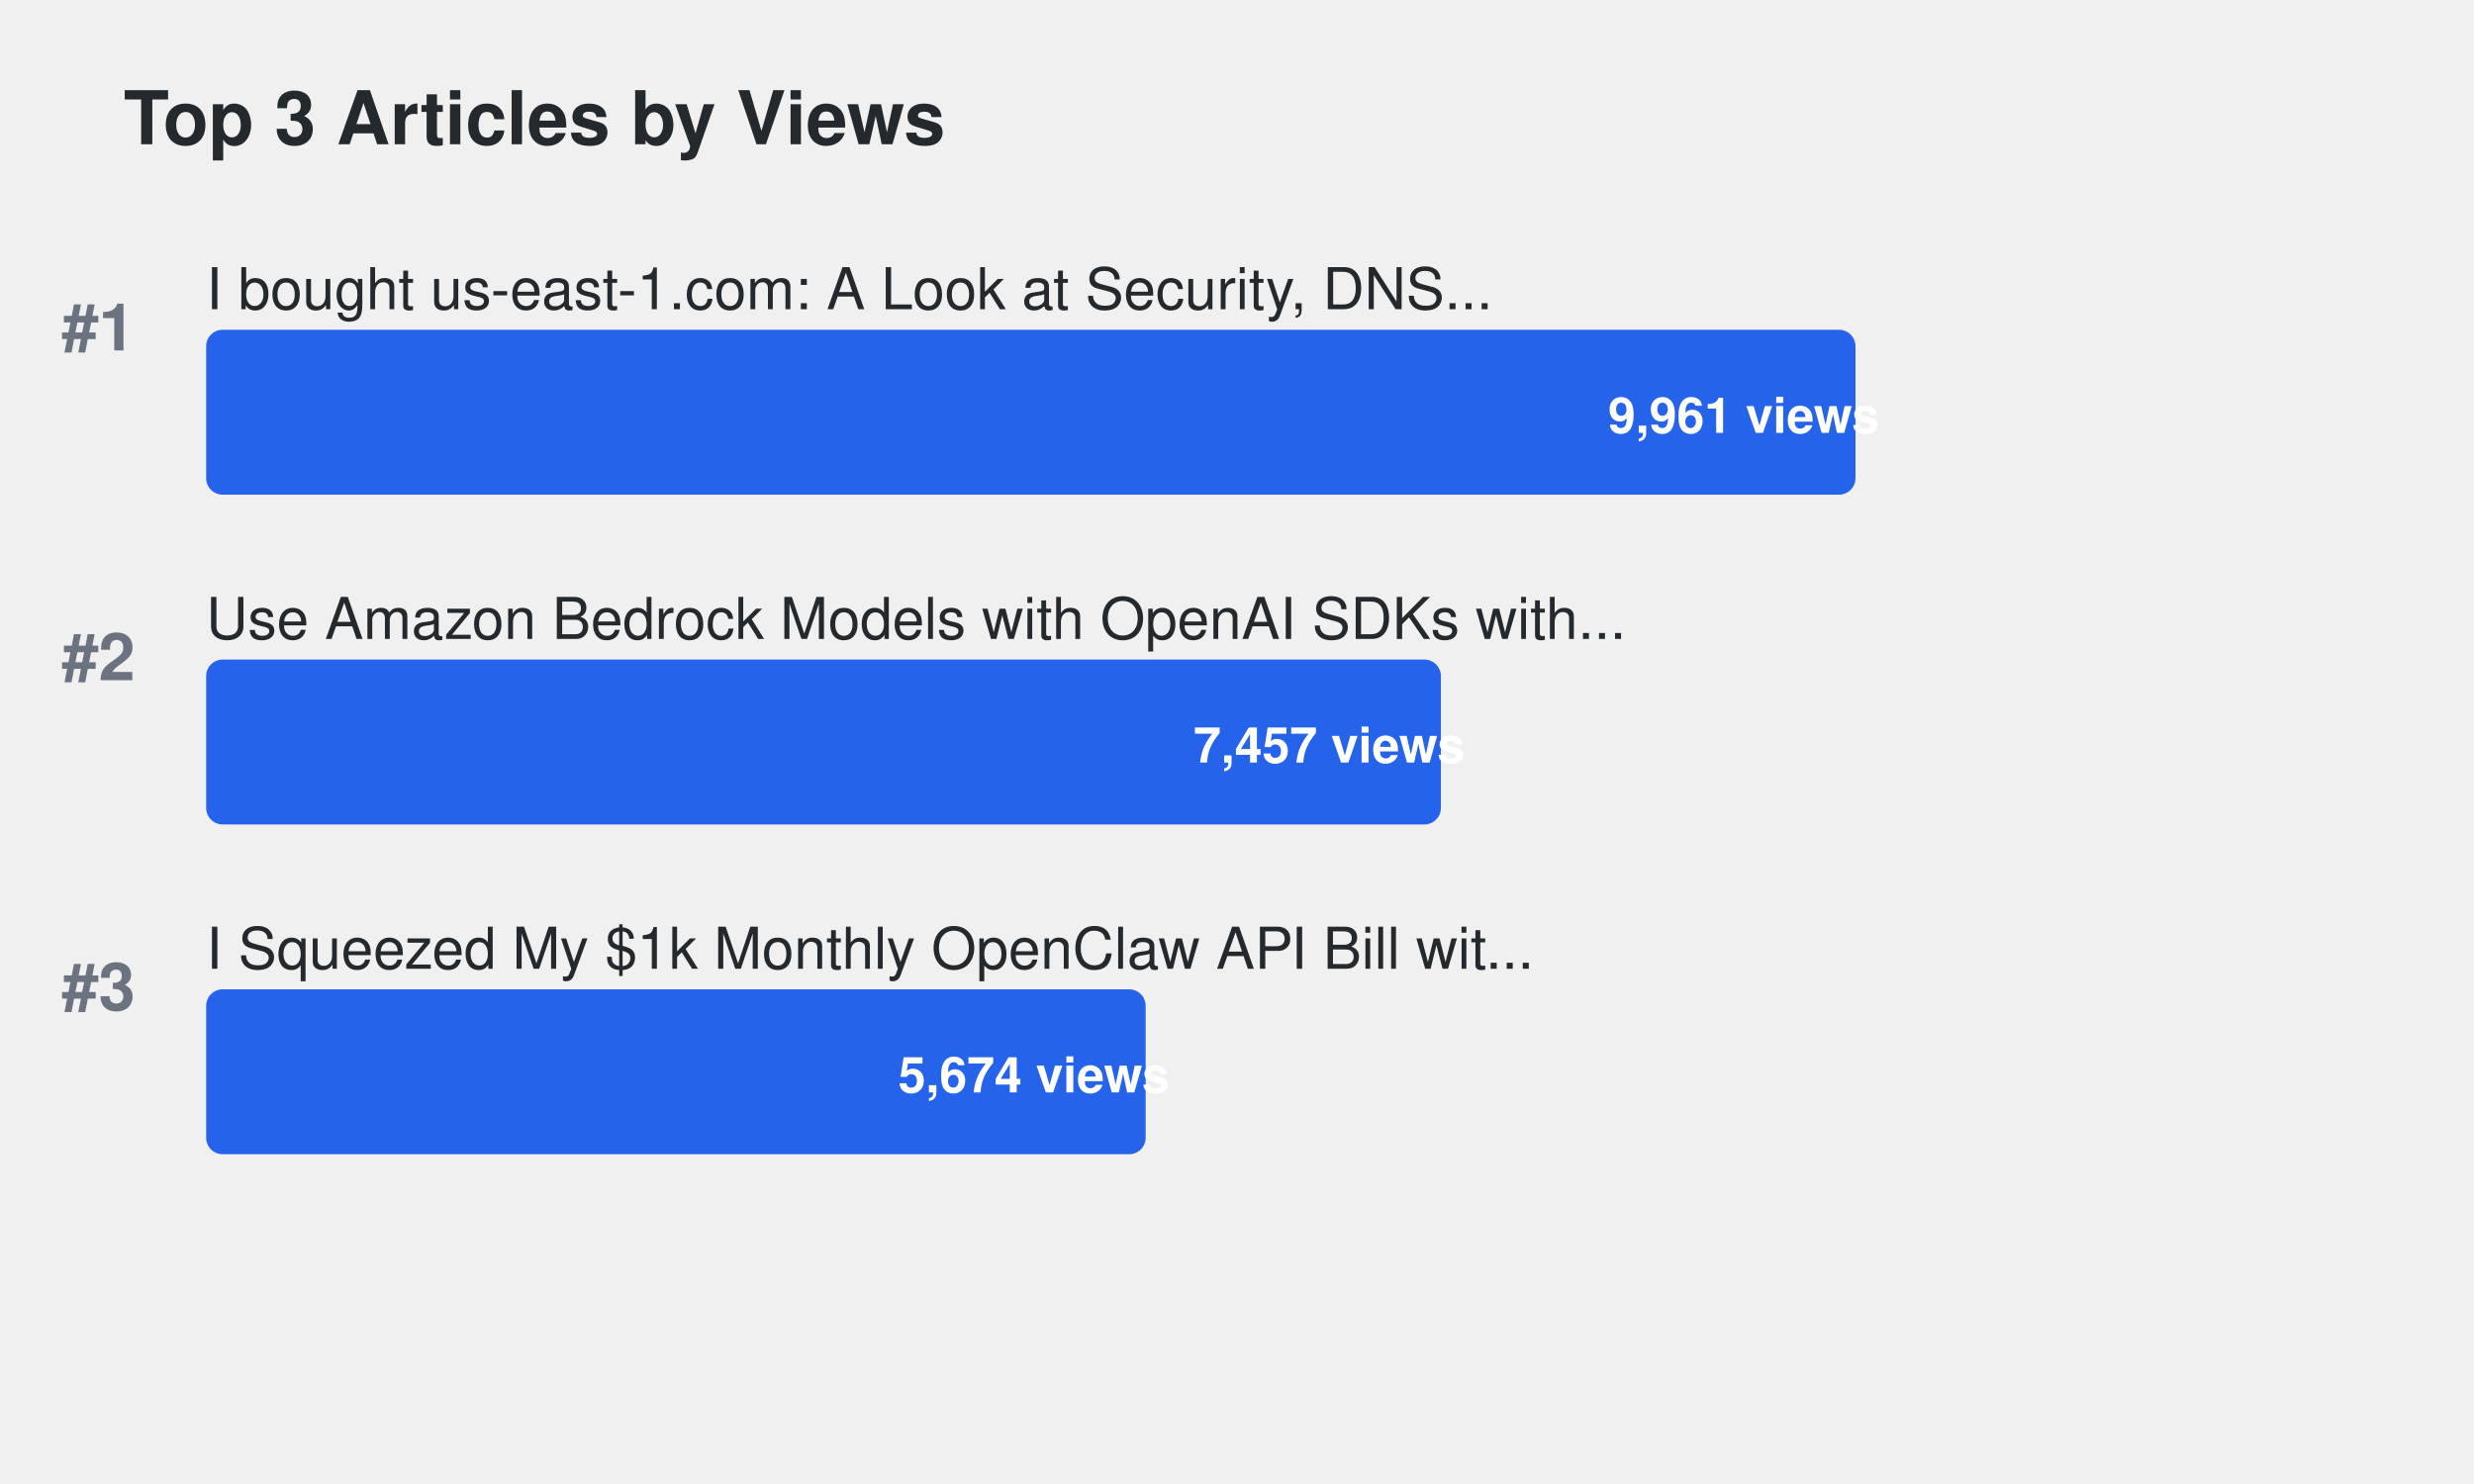
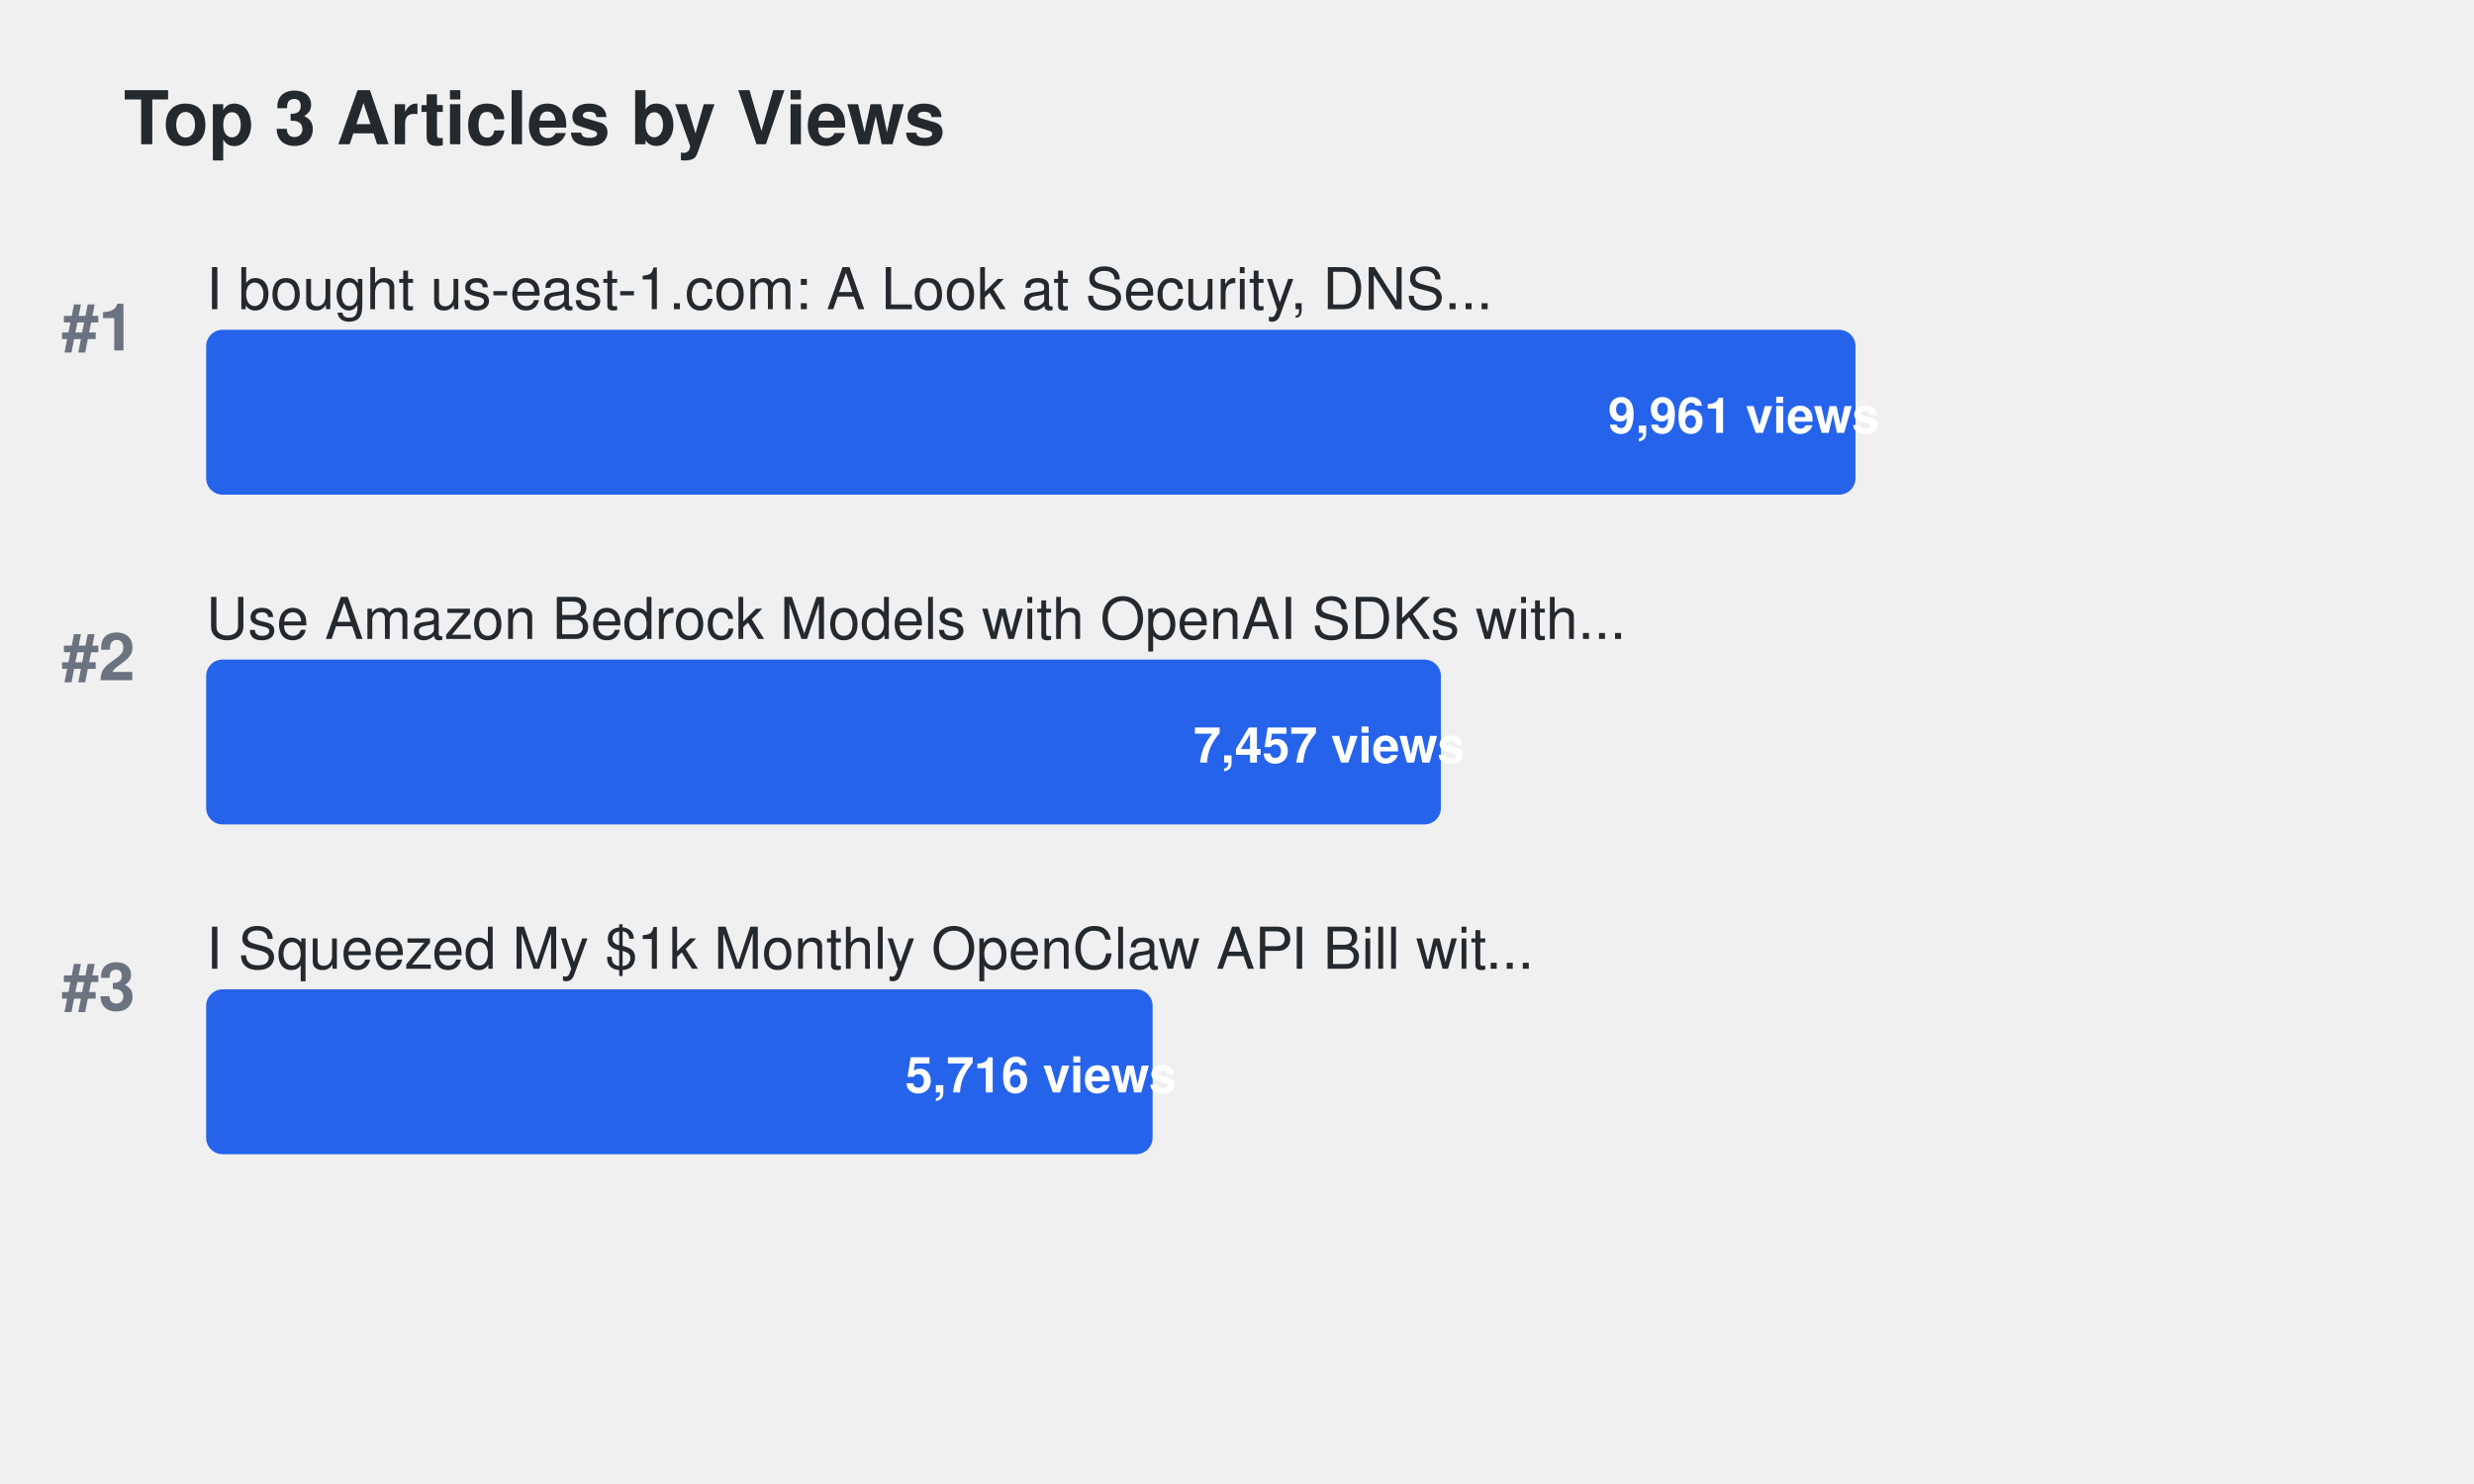
<svg xmlns="http://www.w3.org/2000/svg" width="600" height="360">
  <defs>
    <style>
.title { font-family: -apple-system, BlinkMacSystemFont, "Segoe UI", Helvetica, Arial, sans-serif; font-size: 18px; font-weight: 600; fill: #24292e; }
.article-title { font-family: -apple-system, BlinkMacSystemFont, "Segoe UI", Helvetica, Arial, sans-serif; font-size: 14px; font-weight: 500; fill: #24292e; }
.metric-value { font-family: -apple-system, BlinkMacSystemFont, "Segoe UI", Helvetica, Arial, sans-serif; font-size: 12px; font-weight: 600; fill: #ffffff; }
.rank { font-family: -apple-system, BlinkMacSystemFont, "Segoe UI", Helvetica, Arial, sans-serif; font-size: 16px; font-weight: 700; fill: #6b7280; }
.bar { rx: 4; ry: 4; }
.bar:hover { opacity: 0.8; cursor: pointer; }
a { text-decoration: none; }
a:hover .article-title { fill: #0969da; text-decoration: underline; }
a:hover .bar { opacity: 0.9; }
</style>
  </defs>
  <text x="30" y="35" class="title">Top 3 Articles by Views</text>
  <text x="15" y="85" class="rank">#1</text>
  <a href="https://dev.to/aws-builders/i-bought-us-east-1com-a-look-at-security-dns-traffic-and-protecting-aws-users-15ng" target="_blank">
    <text x="50" y="75" class="article-title">I bought us-east-1.com: A Look at Security, DNS...</text>
    <rect x="50" y="80" width="400.0" height="40" fill="#2563eb" class="bar">
</rect>
    <text x="390.0" y="105" class="metric-value" fill="#ffffff">9,961 views</text>
  </a>
  <text x="15" y="165" class="rank">#2</text>
  <a href="https://dev.to/aws-builders/use-amazon-bedrock-models-via-an-openai-api-compatible-serverless-endpoint-now-without-fixed-cost-5hf5" target="_blank">
    <text x="50" y="155" class="article-title">Use Amazon Bedrock Models with OpenAI SDKs with...</text>
    <rect x="50" y="160" width="299.448" height="40" fill="#2563eb" class="bar">
</rect>
    <text x="289.448" y="185" class="metric-value" fill="#ffffff">7,457 views</text>
  </a>
  <text x="15" y="245" class="rank">#3</text>
  <a href="https://dev.to/aws-builders/i-squeezed-my-1k-monthly-openclaw-api-bill-with-20month-in-aws-credits-heres-the-exact-setup-3gj4" target="_blank">
    <text x="50" y="235" class="article-title">I Squeezed My $1k Monthly OpenClaw API Bill wit...</text>
-     <rect x="50" y="240" width="227.849" height="40" fill="#2563eb" class="bar">
+     <rect x="50" y="240" width="229.535" height="40" fill="#2563eb" class="bar">
</rect>
-     <text x="217.849" y="265" class="metric-value" fill="#ffffff">5,674 views</text>
+     <text x="219.535" y="265" class="metric-value" fill="#ffffff">5,716 views</text>
  </a>
</svg>
